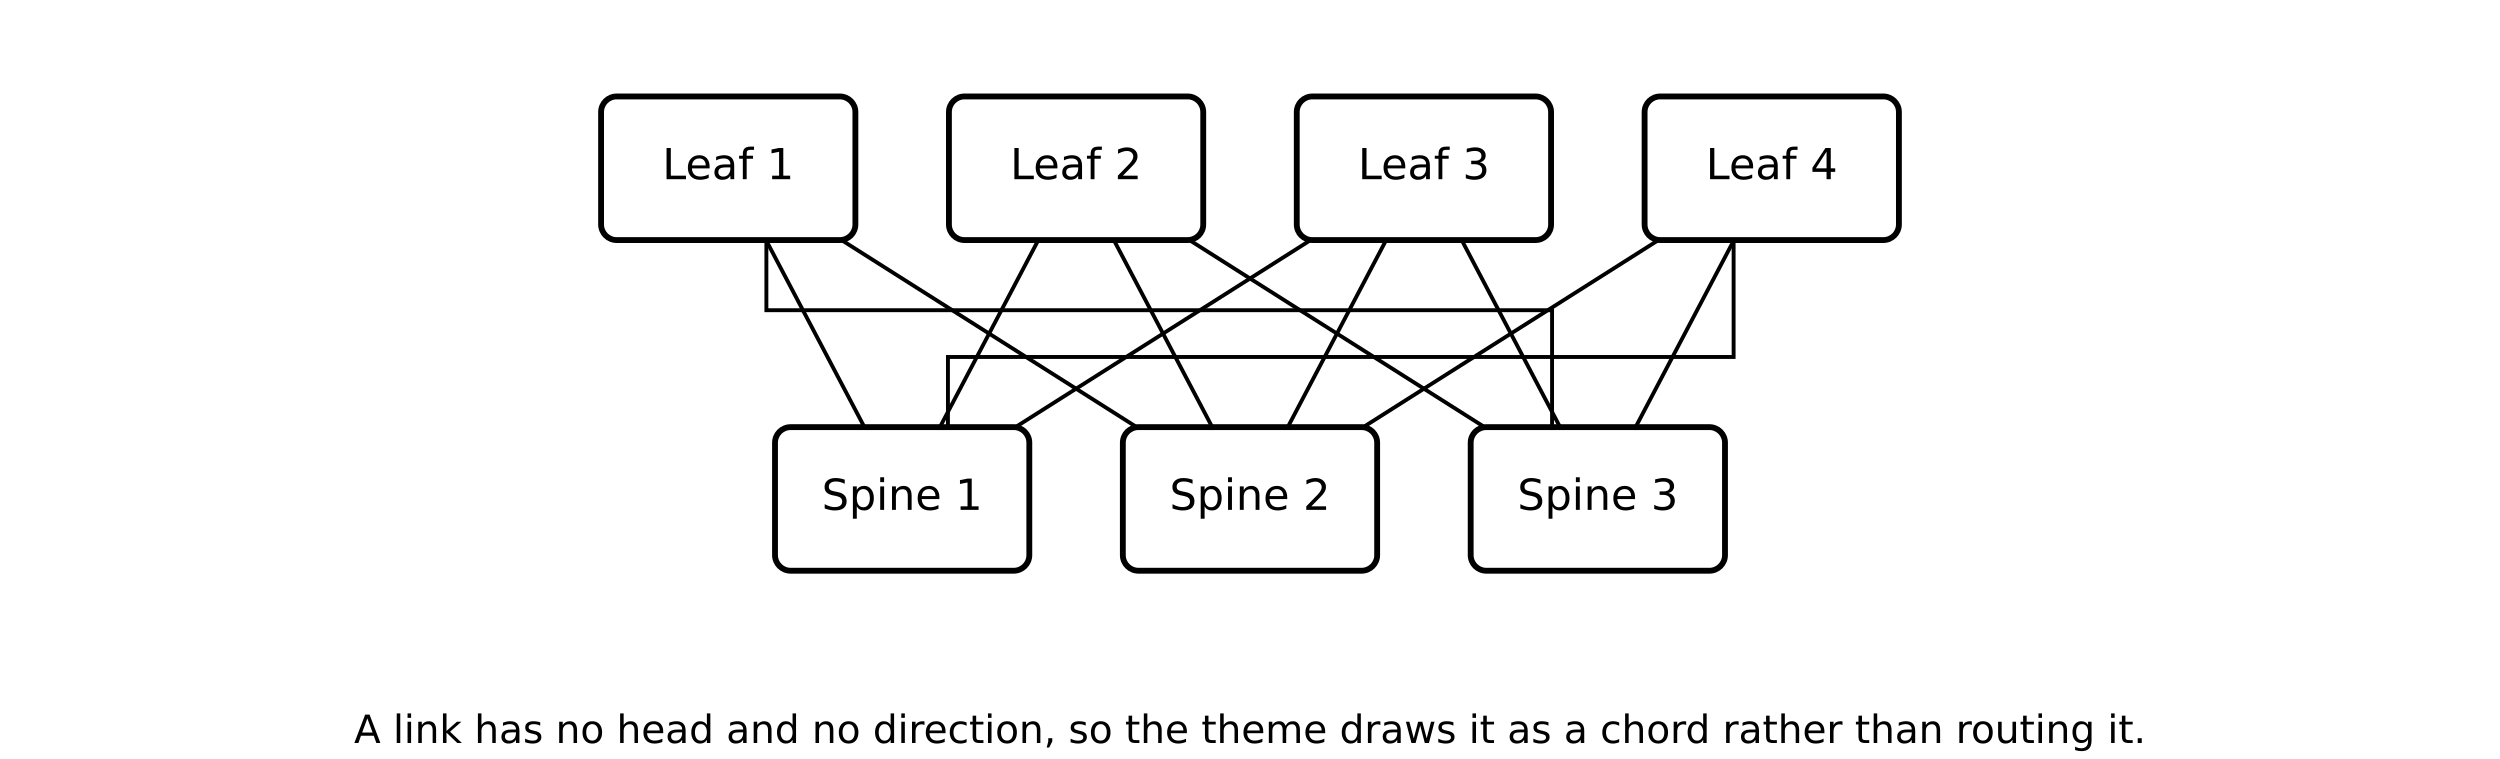
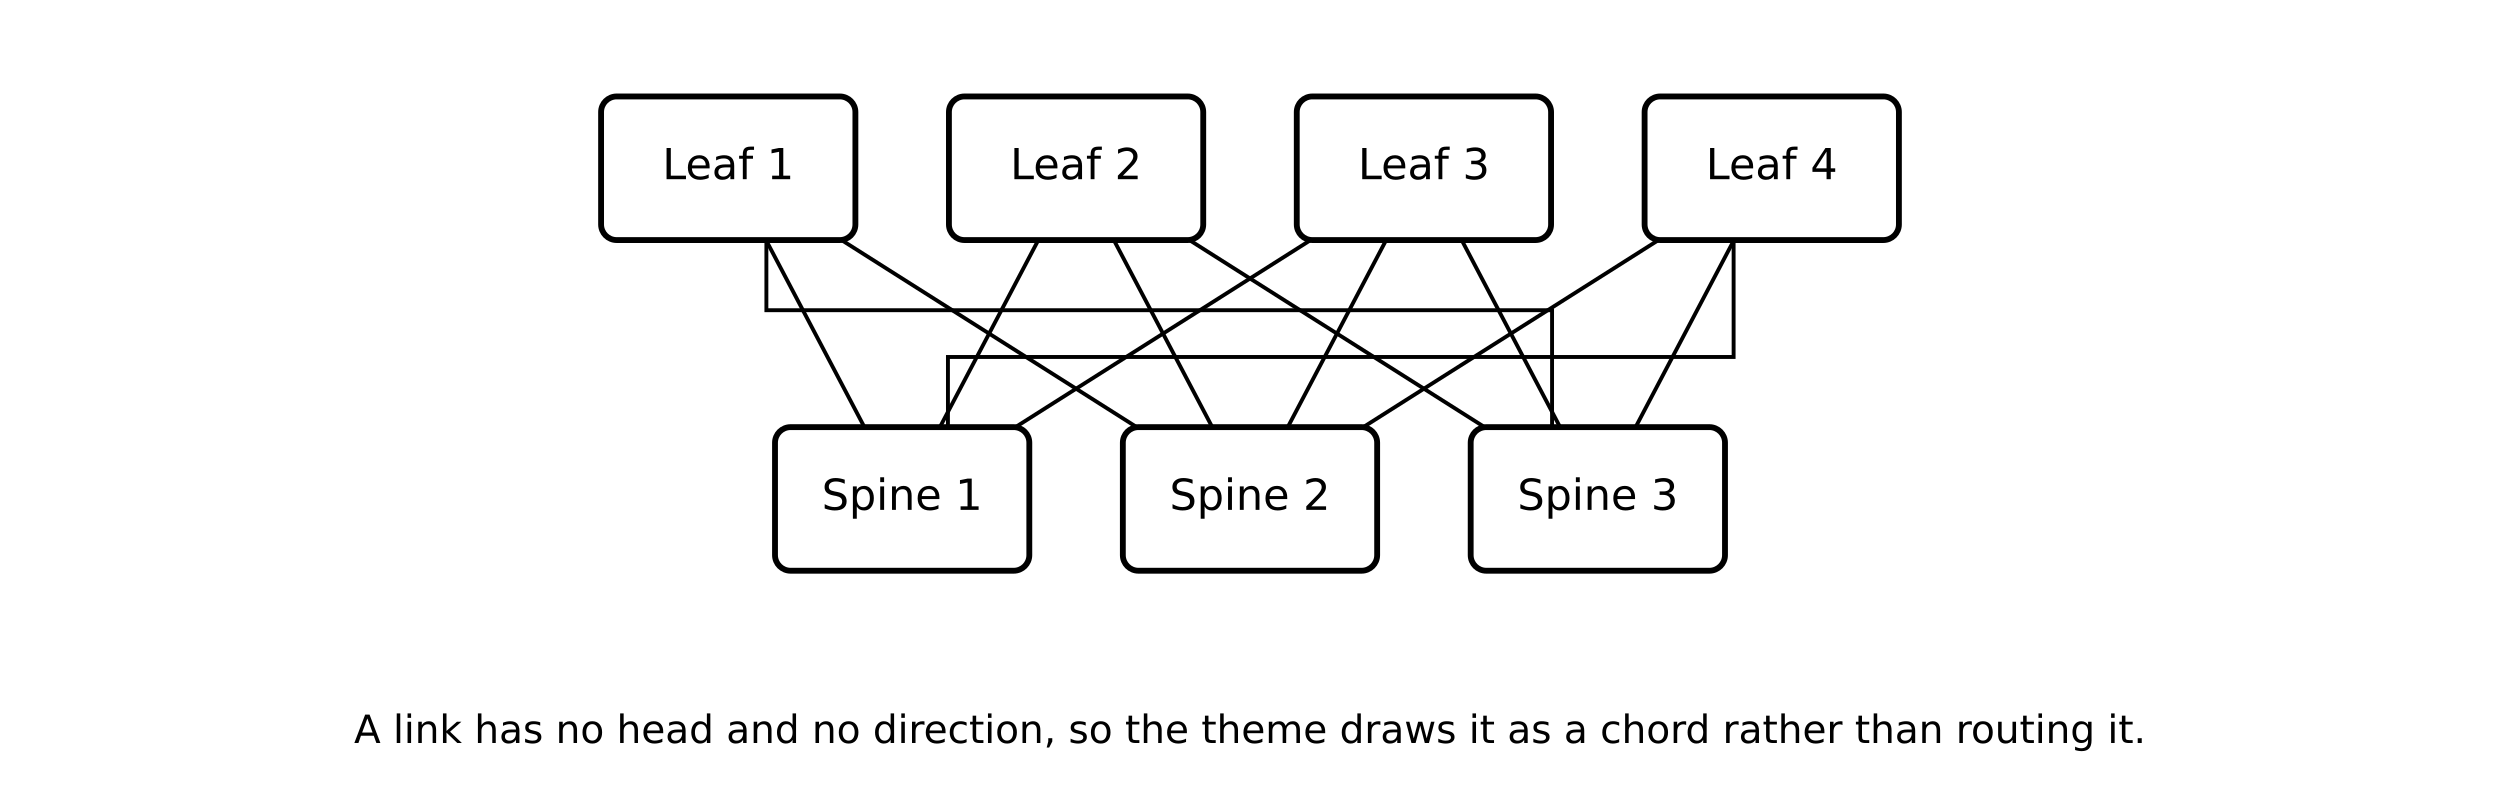
- <svg xmlns="http://www.w3.org/2000/svg" viewBox="-0.75 -0.75 641.5 194.7" role="img" aria-labelledby="ds88a64fb012-title ds88a64fb012-desc">
+ <svg xmlns="http://www.w3.org/2000/svg" viewBox="-0.75 -0.75 641.5 204.7" role="img" aria-labelledby="ds89e126ac02-title ds89e126ac02-desc">
  <path d="M 195.808 60.85 L 221.054 108.85" fill="none" stroke="currentColor" stroke-width="1" />
  <path d="M 215.189 60.85 L 290.928 108.85" fill="none" stroke="currentColor" stroke-width="1" />
  <path d="M 195.905 60.85 L 195.905 78.85 L 397.509 78.85 L 397.509 108.85" fill="none" stroke="currentColor" stroke-width="1" />
  <path d="M 265.682 60.85 L 240.435 108.85" fill="none" stroke="currentColor" stroke-width="1" />
  <path d="M 285.063 60.85 L 310.309 108.85" fill="none" stroke="currentColor" stroke-width="1" />
  <path d="M 304.445 60.85 L 380.183 108.85" fill="none" stroke="currentColor" stroke-width="1" />
  <path d="M 335.555 60.85 L 259.817 108.85" fill="none" stroke="currentColor" stroke-width="1" />
  <path d="M 354.937 60.85 L 329.691 108.85" fill="none" stroke="currentColor" stroke-width="1" />
  <path d="M 374.318 60.85 L 399.565 108.85" fill="none" stroke="currentColor" stroke-width="1" />
  <path d="M 444.095 60.85 L 444.095 90.85 L 242.491 90.85 L 242.491 108.85" fill="none" stroke="currentColor" stroke-width="1" />
  <path d="M 424.811 60.85 L 349.072 108.85" fill="none" stroke="currentColor" stroke-width="1" />
  <path d="M 444.192 60.85 L 418.946 108.85" fill="none" stroke="currentColor" stroke-width="1" />
  <rect x="153.489" y="24" width="65.255" height="36.85" rx="4" fill="none" stroke="currentColor" stroke-width="1.5" />
  <text x="186.117" y="45.233" font-family="'DejaVu Sans', sans-serif" font-size="11" fill="currentColor" text-anchor="middle">
    <tspan>Leaf 1</tspan>
  </text>
  <rect x="242.745" y="24" width="65.255" height="36.85" rx="4" fill="none" stroke="currentColor" stroke-width="1.5" />
  <text x="275.372" y="45.233" font-family="'DejaVu Sans', sans-serif" font-size="11" fill="currentColor" text-anchor="middle">
    <tspan>Leaf 2</tspan>
  </text>
  <rect x="332" y="24" width="65.255" height="36.85" rx="4" fill="none" stroke="currentColor" stroke-width="1.5" />
  <text x="364.628" y="45.233" font-family="'DejaVu Sans', sans-serif" font-size="11" fill="currentColor" text-anchor="middle">
    <tspan>Leaf 3</tspan>
  </text>
  <rect x="421.255" y="24" width="65.255" height="36.85" rx="4" fill="none" stroke="currentColor" stroke-width="1.5" />
  <text x="453.883" y="45.233" font-family="'DejaVu Sans', sans-serif" font-size="11" fill="currentColor" text-anchor="middle">
    <tspan>Leaf 4</tspan>
  </text>
  <rect x="198.117" y="108.85" width="65.255" height="36.85" rx="4" fill="none" stroke="currentColor" stroke-width="1.5" />
  <text x="230.745" y="130.083" font-family="'DejaVu Sans', sans-serif" font-size="11" fill="currentColor" text-anchor="middle">
    <tspan>Spine 1</tspan>
  </text>
  <rect x="287.372" y="108.85" width="65.255" height="36.85" rx="4" fill="none" stroke="currentColor" stroke-width="1.5" />
  <text x="320" y="130.083" font-family="'DejaVu Sans', sans-serif" font-size="11" fill="currentColor" text-anchor="middle">
    <tspan>Spine 2</tspan>
  </text>
  <rect x="376.628" y="108.85" width="65.255" height="36.85" rx="4" fill="none" stroke="currentColor" stroke-width="1.5" />
  <text x="409.255" y="130.083" font-family="'DejaVu Sans', sans-serif" font-size="11" fill="currentColor" text-anchor="middle">
    <tspan>Spine 3</tspan>
  </text>
  <text x="320" y="189.912" font-family="'DejaVu Sans', sans-serif" font-size="10" fill="currentColor" text-anchor="middle">
    <tspan>A link has no head and no direction, so the theme draws it as a chord rather than routing it.</tspan>
  </text>
</svg>
